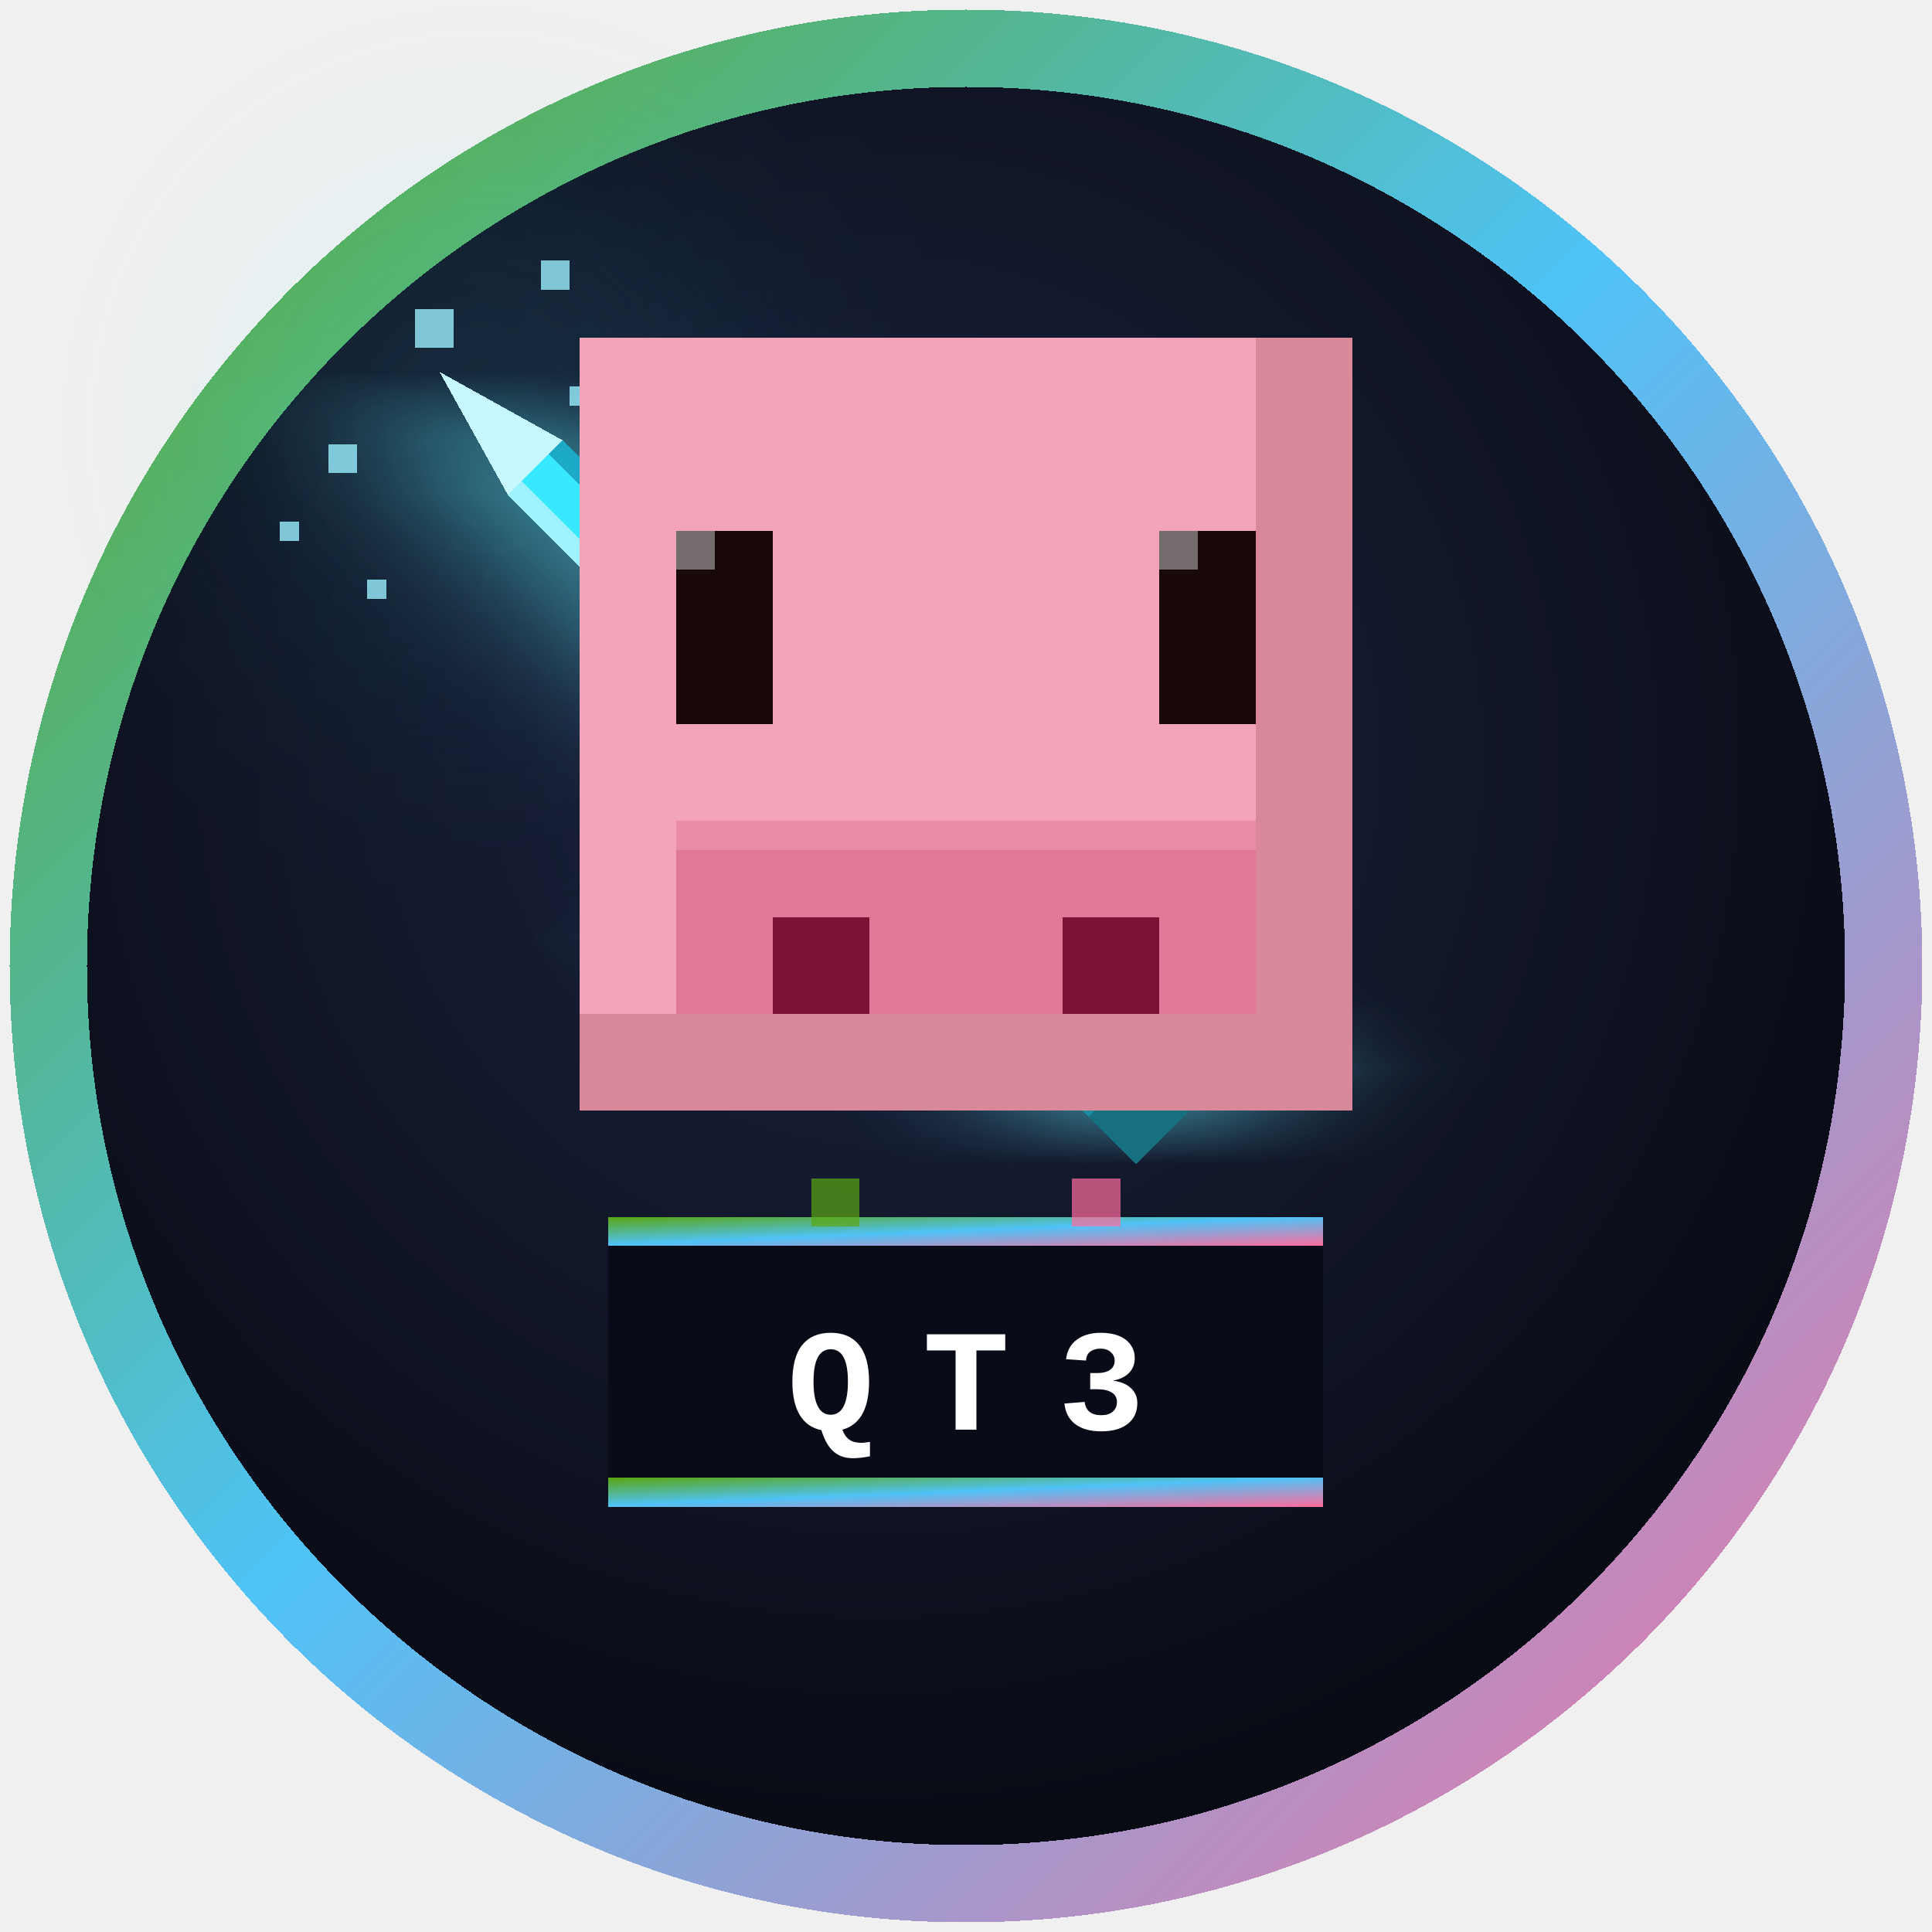
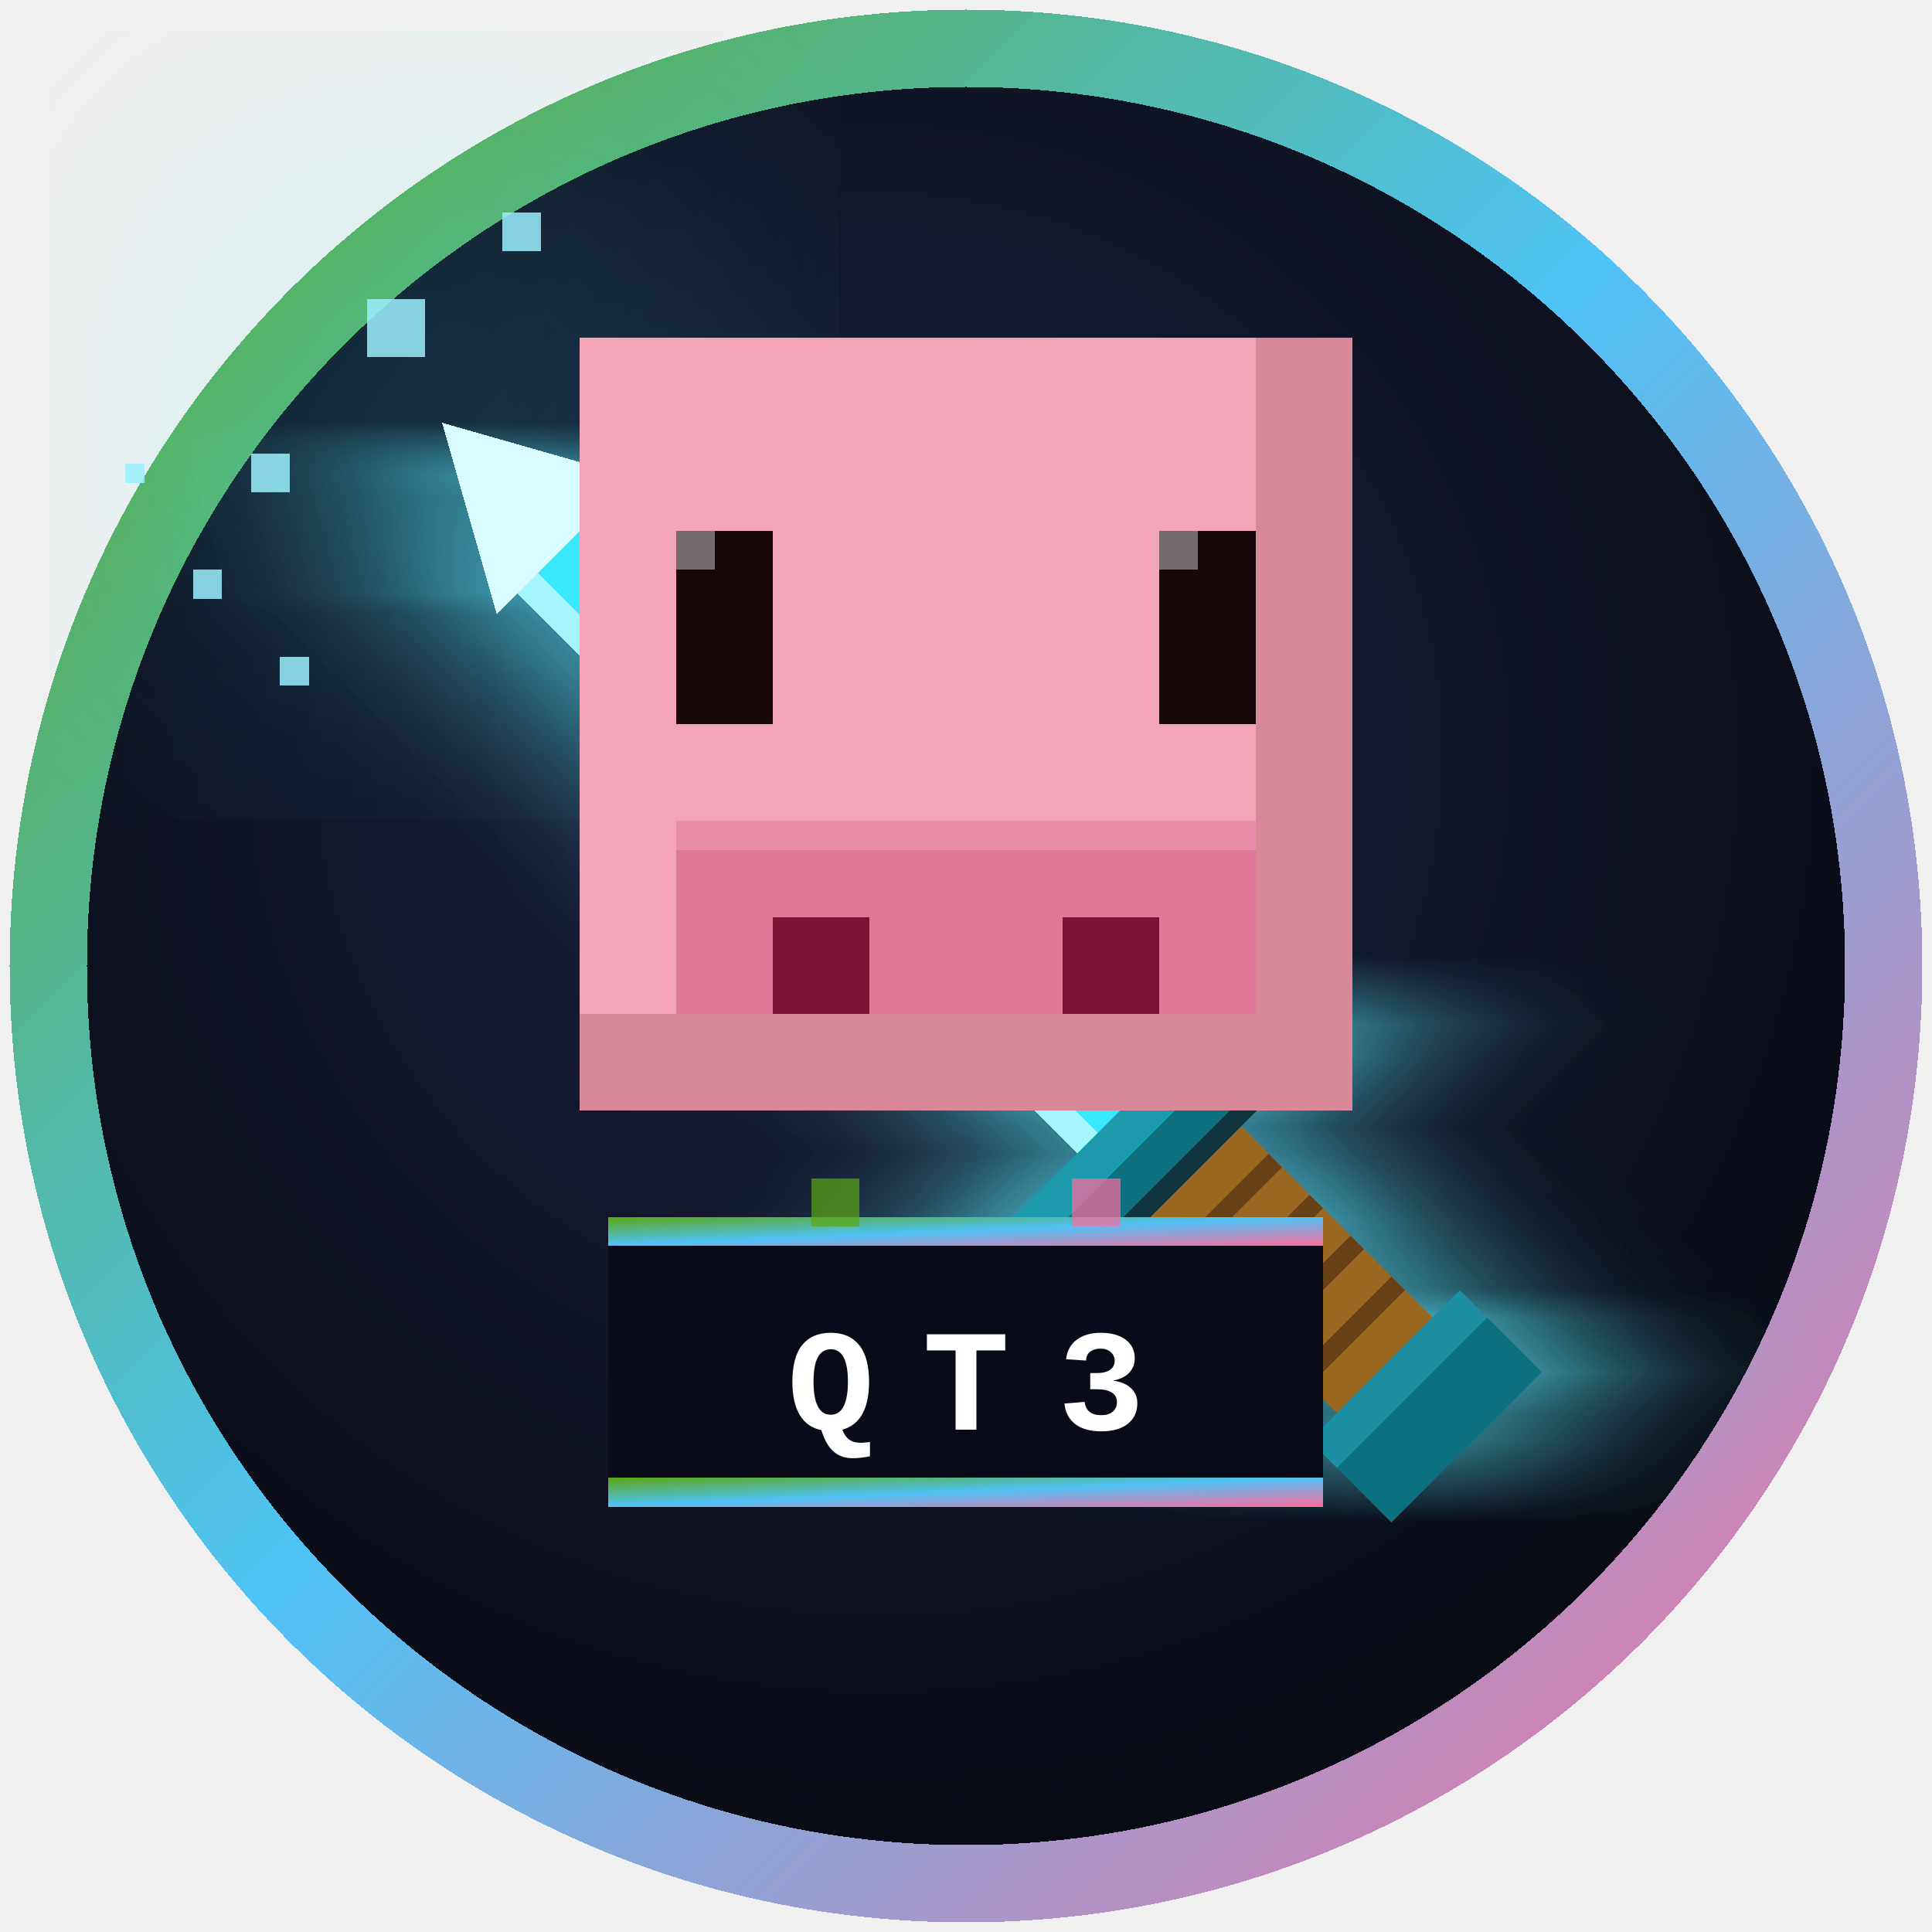
<svg xmlns="http://www.w3.org/2000/svg" viewBox="0 0 200 200" width="200" height="200" shape-rendering="crispEdges">
  <defs>
    <linearGradient id="ring" x1="0%" y1="0%" x2="100%" y2="100%">
      <stop offset="0%" stop-color="#5AA612" />
      <stop offset="48%" stop-color="#4FC3F7" />
      <stop offset="100%" stop-color="#FF6B9D" />
    </linearGradient>
    <radialGradient id="bg" cx="45%" cy="38%" r="68%">
      <stop offset="0%" stop-color="#1b2340" />
      <stop offset="100%" stop-color="#070910" />
    </radialGradient>
-     <filter id="sglow" x="-120%" y="-120%" width="340%" height="340%">
-       <feGaussianBlur in="SourceAlpha" stdDeviation="8" result="blur" />
-       <feColorMatrix in="blur" type="matrix" values="0 0 0 0 0.12                 0 0 0 0 0.88                 0 0 0 0 1                 0 0 0 1 0" result="colorBlur" />
+     <filter id="sglow" x="-150%" y="-150%" width="400%" height="400%">
+       <feGaussianBlur in="SourceAlpha" stdDeviation="10" result="blur" />
+       <feColorMatrix in="blur" type="matrix" values="0 0 0 0 0.10                 0 0 0 0 0.85                 0 0 0 0 1                 0 0 0 1.1 0" result="colorBlur" />
      <feMerge>
        <feMergeNode in="colorBlur" />
        <feMergeNode in="SourceGraphic" />
      </feMerge>
    </filter>
-     <filter id="amb" x="-100%" y="-100%" width="300%" height="300%">
-       <feGaussianBlur stdDeviation="12" />
+     <filter id="amb">
+       <feGaussianBlur stdDeviation="15" />
    </filter>
  </defs>
  <circle cx="100" cy="100" r="99" fill="url(#ring)" />
  <circle cx="100" cy="100" r="91" fill="url(#bg)" />
-   <ellipse cx="50" cy="44" rx="28" ry="28" fill="#39E8FF" opacity="0.09" filter="url(#amb)" />
-   <g transform="translate(95,88) rotate(-45)" filter="url(#sglow)">
-     <polygon points="0,-70 4,-56 -4,-56" fill="#C8F8FF" />
-     <rect x="-4" y="-56" width="8" height="56" fill="#39E8FF" />
-     <rect x="-4" y="-56" width="2" height="56" fill="#A8F4FF" opacity="0.9" />
-     <rect x="2" y="-56" width="2" height="56" fill="#0E90B0" opacity="0.7" />
-     <rect x="-17" y="-4" width="34" height="8" fill="#127080" />
-     <rect x="-17" y="-4" width="34" height="3" fill="#28B0C8" opacity="0.55" />
-     <rect x="-17" y="2" width="34" height="2" fill="#062828" opacity="0.6" />
-     <rect x="-5" y="4" width="10" height="25" fill="#9B6820" />
-     <rect x="-5" y="8" width="10" height="2" fill="#5A3A10" opacity="0.75" />
-     <rect x="-5" y="14" width="10" height="2" fill="#5A3A10" opacity="0.75" />
-     <rect x="-5" y="20" width="10" height="2" fill="#5A3A10" opacity="0.75" />
-     <rect x="-7" y="29" width="14" height="10" fill="#127080" />
-     <rect x="-7" y="29" width="14" height="3" fill="#28B0C8" opacity="0.45" />
+   <ellipse cx="46" cy="44" rx="34" ry="34" fill="#39E8FF" opacity="0.12" filter="url(#amb)" />
+   <g transform="translate(120,118) rotate(-45)" filter="url(#sglow)">
+     <polygon points="0,-105  10,-87 -10,-87" fill="#D8FCFF" />
+     <rect x="-7" y="-87" width="14" height="87" fill="#39E8FF" />
+     <rect x="-7" y="-87" width="3" height="87" fill="#B0F6FF" opacity="0.9" />
+     <rect x="4" y="-87" width="3" height="87" fill="#0C88AC" opacity="0.75" />
+     <rect x="-22" y="-5" width="44" height="10" fill="#117080" />
+     <rect x="-22" y="-5" width="44" height="4" fill="#28B8CC" opacity="0.6" />
+     <rect x="-22" y="3" width="44" height="2" fill="#041C1C" opacity="0.7" />
+     <rect x="-7" y="5" width="14" height="28" fill="#9B6820" />
+     <rect x="-7" y="9" width="14" height="2" fill="#5A3A10" opacity="0.8" />
+     <rect x="-7" y="15" width="14" height="2" fill="#5A3A10" opacity="0.8" />
+     <rect x="-7" y="21" width="14" height="2" fill="#5A3A10" opacity="0.8" />
+     <rect x="-7" y="27" width="14" height="2" fill="#5A3A10" opacity="0.8" />
+     <rect x="-11" y="33" width="22" height="12" fill="#117080" />
+     <rect x="-11" y="33" width="22" height="4" fill="#28B8CC" opacity="0.45" />
  </g>
-   <g fill="#9AEFFF" opacity="0.80" shape-rendering="crispEdges">
-     <rect x="43" y="32" width="4" height="4" />
-     <rect x="34" y="46" width="3" height="3" />
-     <rect x="56" y="27" width="3" height="3" />
-     <rect x="29" y="54" width="2" height="2" />
-     <rect x="59" y="40" width="2" height="2" />
-     <rect x="38" y="60" width="2" height="2" />
+   <g fill="#9AEFFF" opacity="0.85" shape-rendering="crispEdges">
+     <rect x="38" y="31" width="6" height="6" />
+     <rect x="26" y="47" width="4" height="4" />
+     <rect x="52" y="22" width="4" height="4" />
+     <rect x="20" y="59" width="3" height="3" />
+     <rect x="60" y="37" width="3" height="3" />
+     <rect x="29" y="68" width="3" height="3" />
+     <rect x="13" y="48" width="2" height="2" />
  </g>
  <rect x="60" y="35" width="80" height="80" fill="#F4A4B8" />
  <rect x="130" y="35" width="10" height="80" fill="#D88898" />
  <rect x="60" y="105" width="80" height="10" fill="#D88898" />
  <rect x="70" y="55" width="10" height="20" fill="#18080A" />
  <rect x="70" y="55" width="4" height="4" fill="#FFFFFF" opacity="0.4" />
  <rect x="120" y="55" width="10" height="20" fill="#18080A" />
  <rect x="120" y="55" width="4" height="4" fill="#FFFFFF" opacity="0.4" />
  <rect x="70" y="85" width="60" height="20" fill="#E07898" />
  <rect x="70" y="85" width="60" height="3" fill="#F0A0B5" opacity="0.5" />
  <rect x="80" y="95" width="10" height="10" fill="#7A1235" />
  <rect x="110" y="95" width="10" height="10" fill="#7A1235" />
  <rect x="63" y="126" width="74" height="30" fill="#090C18" />
  <rect x="63" y="126" width="74" height="3" fill="url(#ring)" />
  <rect x="63" y="153" width="74" height="3" fill="url(#ring)" />
  <text x="100" y="148" font-family="'Courier New', Courier, monospace" font-size="15" font-weight="900" fill="#FFFFFF" text-anchor="middle" letter-spacing="5">QT3</text>
  <rect x="84" y="122" width="5" height="5" fill="#5AA612" opacity="0.7" />
  <rect x="111" y="122" width="5" height="5" fill="#FF6B9D" opacity="0.7" />
</svg>
